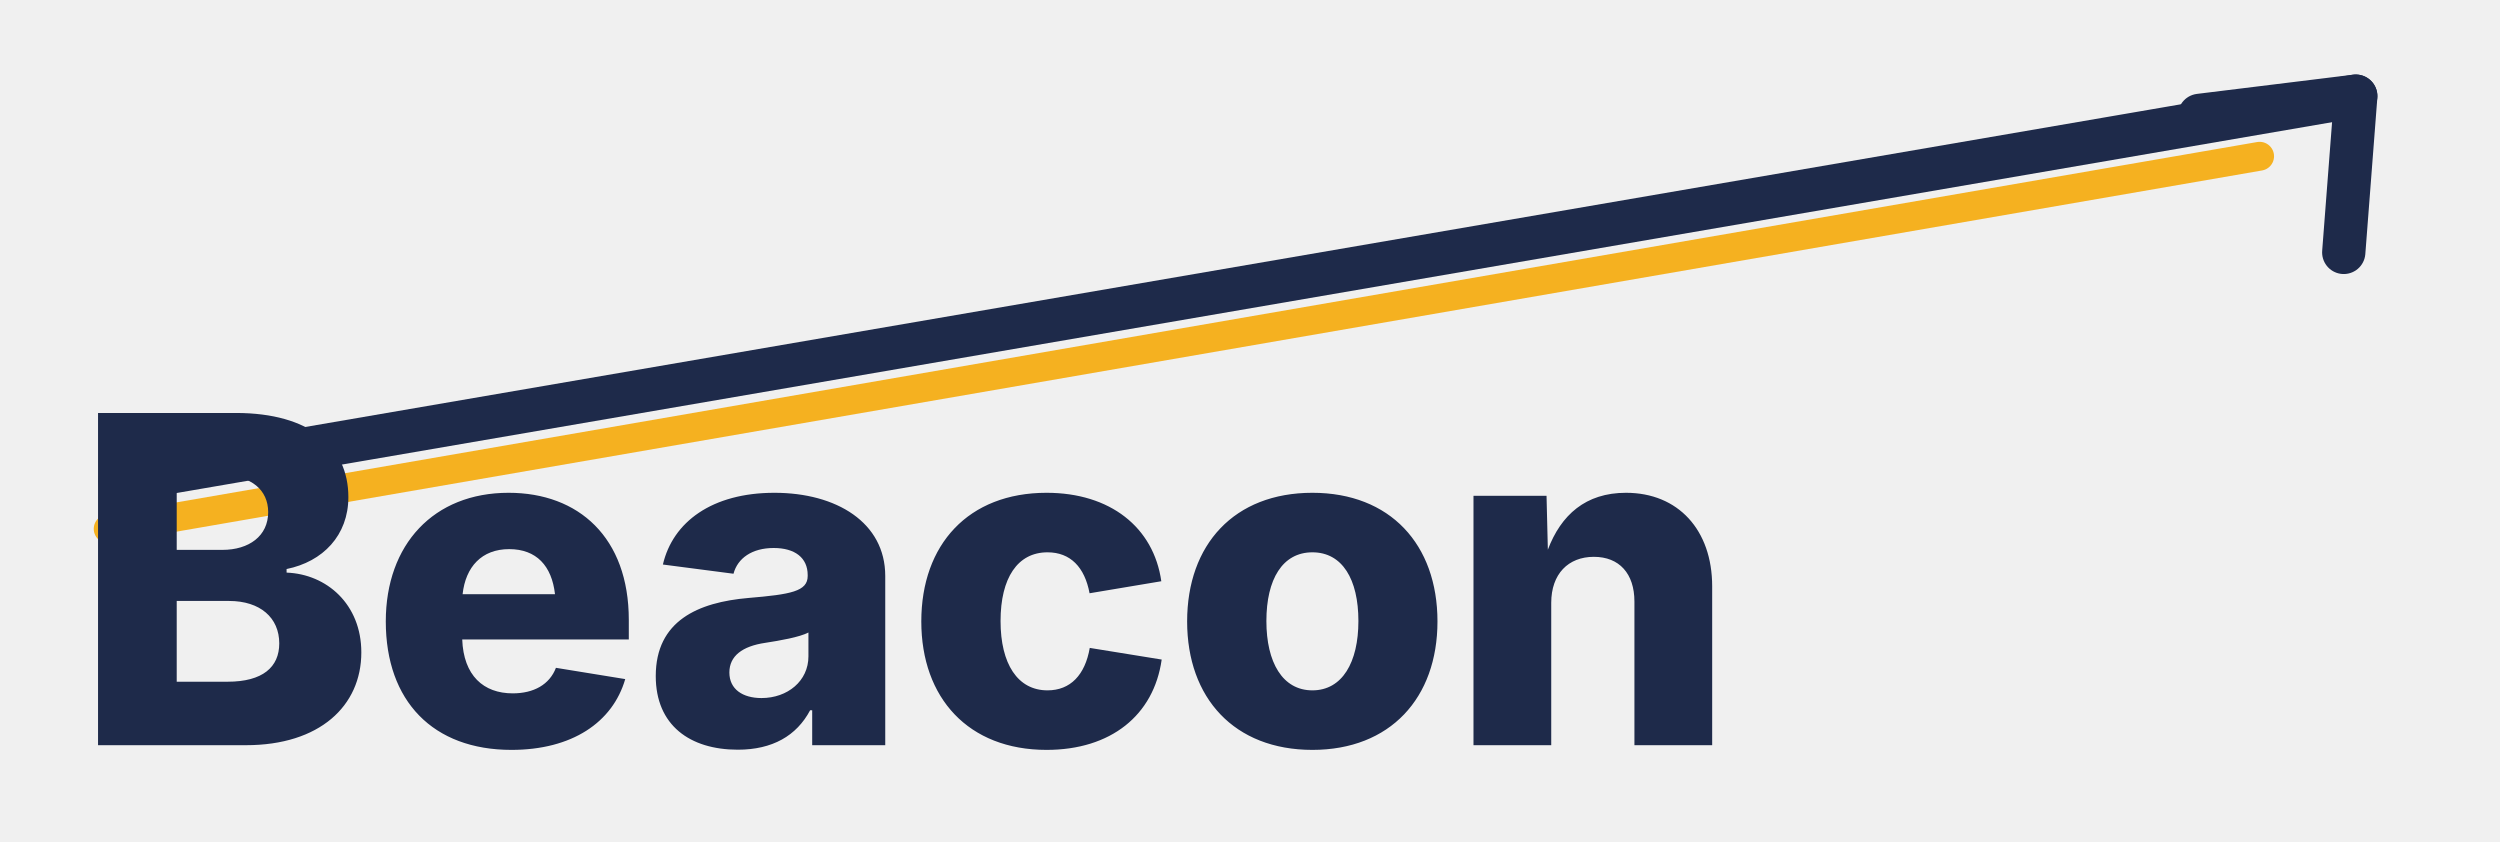
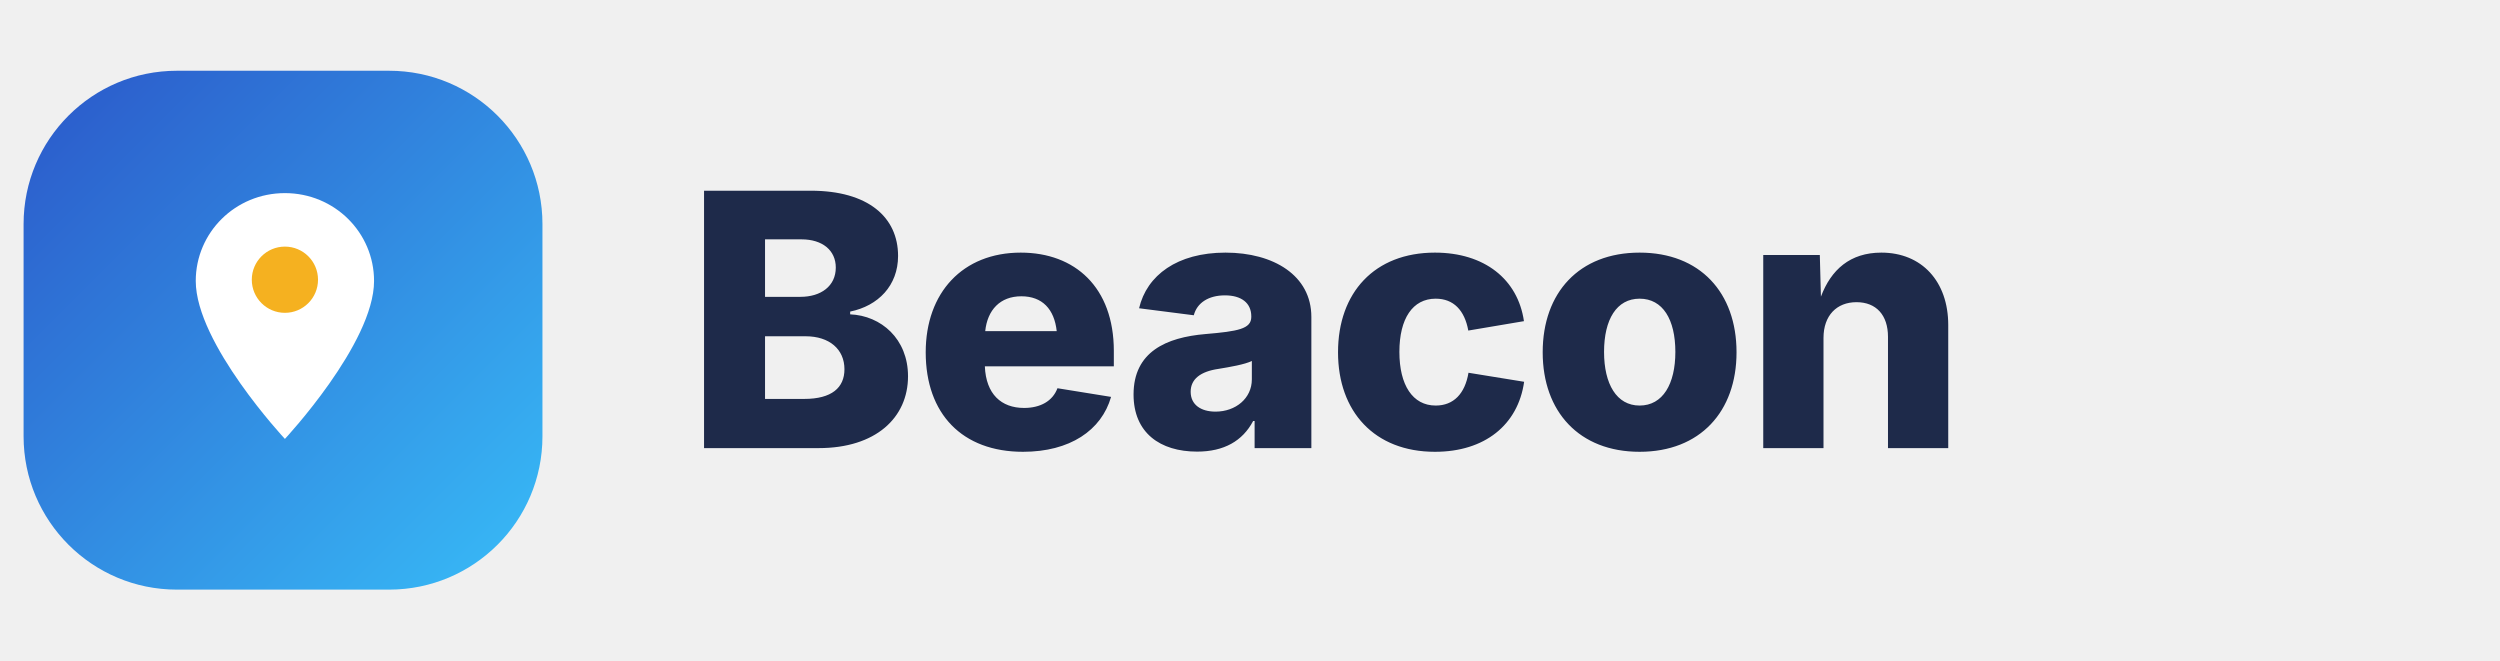
- <svg xmlns="http://www.w3.org/2000/svg" viewBox="0 0 208 70" fill="none">
-   <path d="M9 44 L188 13" stroke="#f5b120" stroke-width="2.4" stroke-linecap="round" />
-   <path d="M10 40 L196 8" stroke="#1e2a4a" stroke-width="3.6" stroke-linecap="round" stroke-linejoin="round" />
-   <path d="M196 8 L183 9.6 M196 8 L195 21" stroke="#1e2a4a" stroke-width="3.6" stroke-linecap="round" stroke-linejoin="round" />
-   <text x="6" y="62" font-family="system-ui, -apple-system, 'Segoe UI', sans-serif" font-size="38" font-weight="800" letter-spacing="-0.5" fill="#1e2a4a">Beacon</text>
+ <svg xmlns="http://www.w3.org/2000/svg" viewBox="0 0 212 56" fill="none">
+   <defs>
+     <linearGradient id="beacon-badge" x1="0" y1="0" x2="1" y2="1">
+       <stop offset="0" stop-color="#2b57c9" />
+       <stop offset="1" stop-color="#38bdf8" />
+     </linearGradient>
+   </defs>
+   <rect x="2" y="6" width="44" height="44" rx="13" fill="url(#beacon-badge)" />
+   <g transform="translate(11.2,14) scale(1.08)">
+     <path d="M12 2.2 C 8.1 2.2 5 5.3 5 9.1 C 5 14 12 21.5 12 21.5 C 12 21.5 19 14 19 9.1 C 19 5.3 15.9 2.2 12 2.2 Z" fill="#ffffff" />
+     <circle cx="12" cy="9" r="2.6" fill="#f5b120" />
+   </g>
+   <text x="58" y="38" font-family="system-ui, -apple-system, 'Segoe UI', sans-serif" font-size="30" font-weight="800" letter-spacing="-0.5" fill="#1e2a4a">Beacon</text>
</svg>
